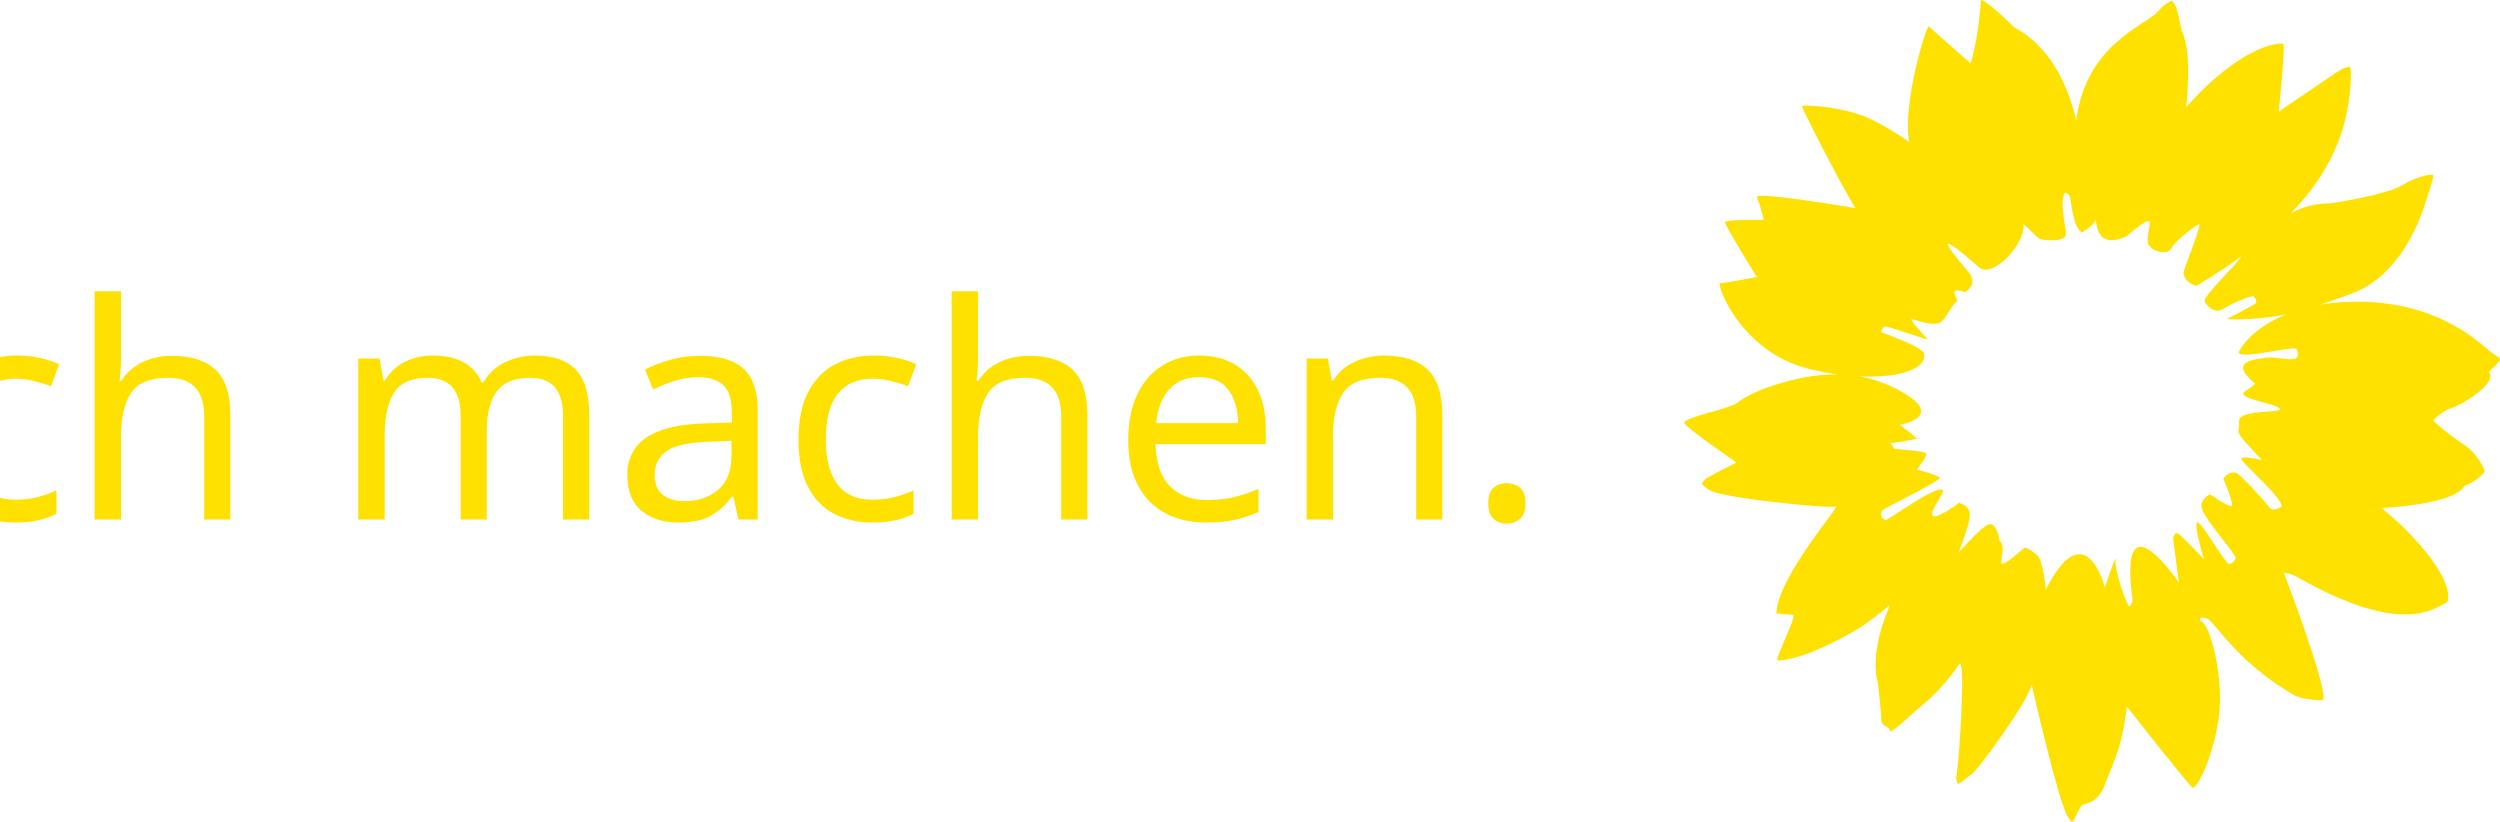
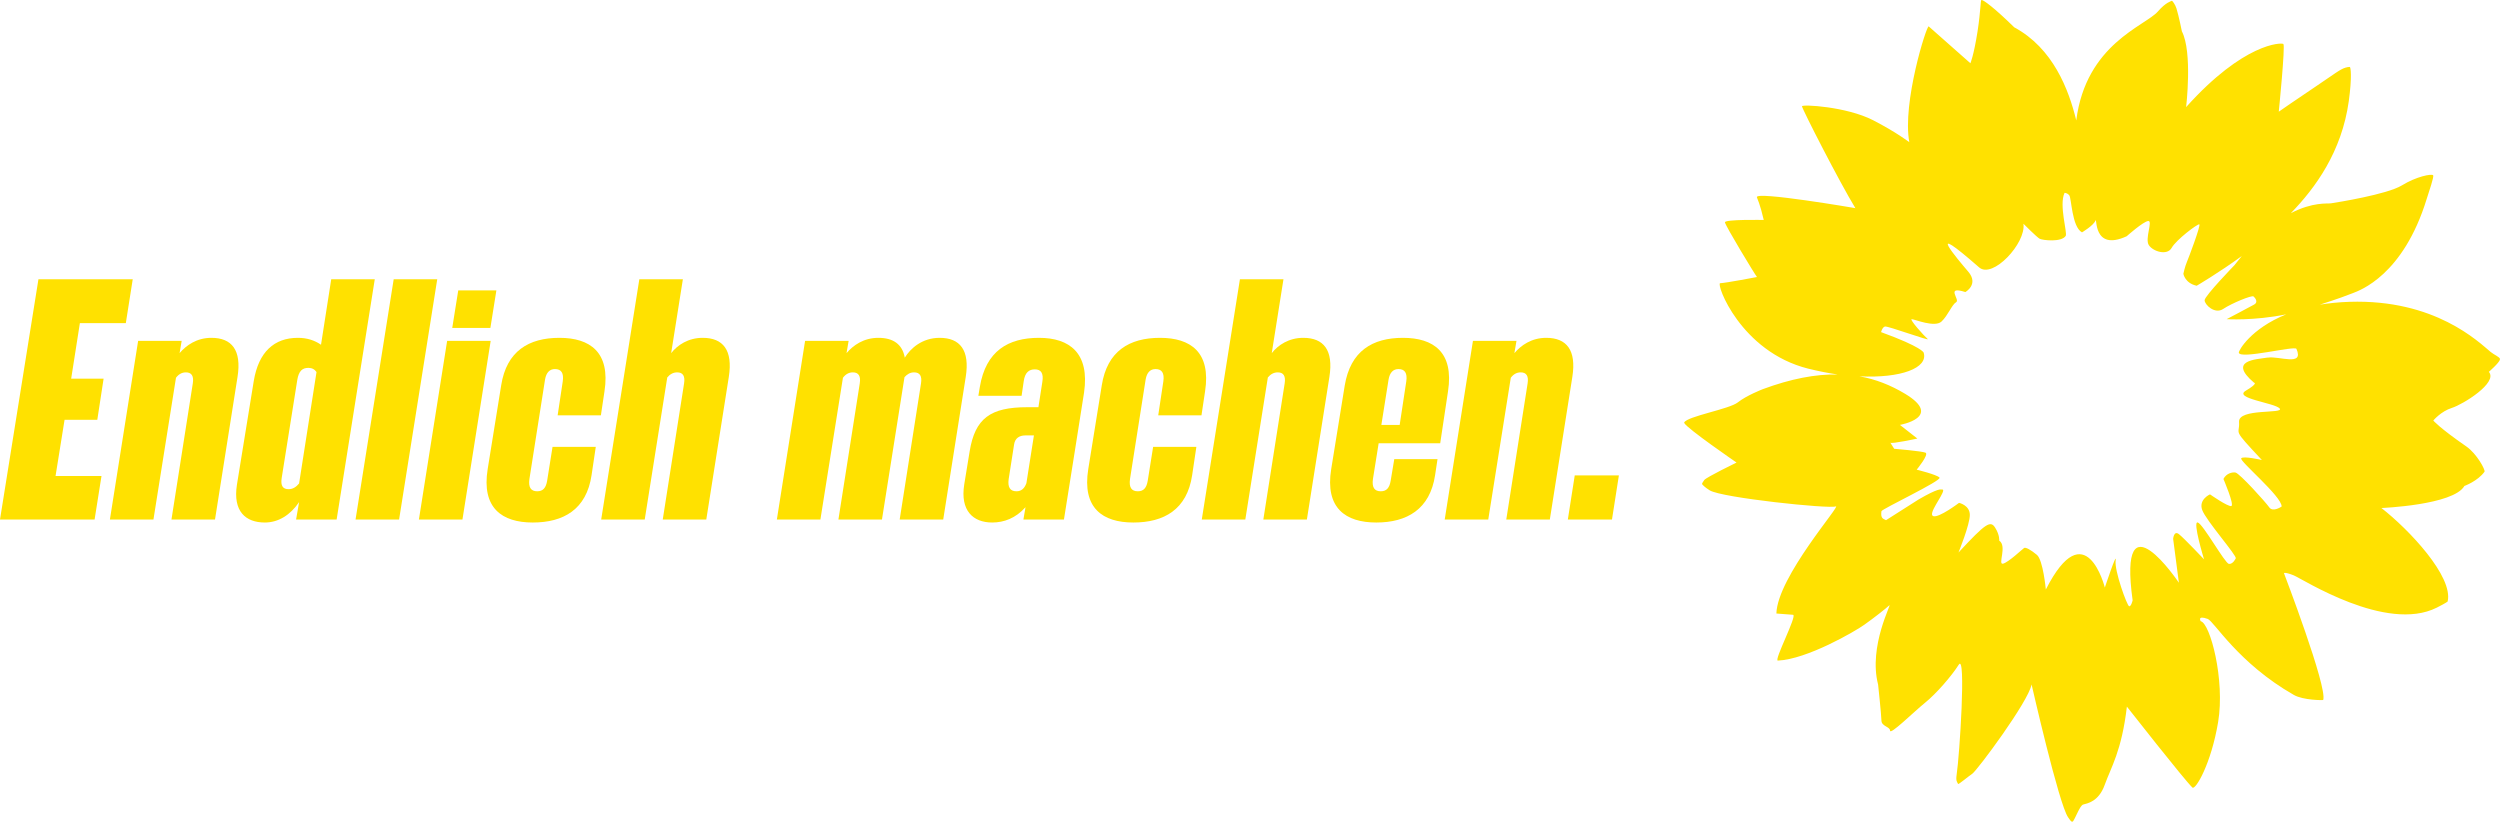
- <svg xmlns="http://www.w3.org/2000/svg" width="9193.37" height="3021.53" viewBox="0 0 9193.37 3021.53" id="svg2" version="1.1">
+ <svg xmlns="http://www.w3.org/2000/svg" version="1.1" id="svg2" viewBox="0 0 9193.37 3021.53" height="3021.53" width="9193.37">
  <defs id="defs4">
-     <style id="style4140" type="text/css">
+     <style type="text/css" id="style4140">
    .fil0 {fill:#47B5E7;fill-rule:nonzero}
    .fil2 {fill:#FEFEFE;fill-rule:nonzero}
    .fil1 {fill:#FFF225;fill-rule:nonzero}
   </style>
-     <style id="style4229" type="text/css">
+     <style type="text/css" id="style4229">
    .fil0 {fill:#FFF225;fill-rule:nonzero}
   </style>
  </defs>
-   <g id="layer1" transform="matrix(10,0,0,10,0,-7502.093)">
-     <g style="clip-rule:evenodd;fill-rule:evenodd;image-rendering:optimizeQuality;shape-rendering:geometricPrecision;text-rendering:geometricPrecision" id="g4240" transform="matrix(0.04221784,0,0,0.04221785,0.04221784,750.2513)">
+   <g transform="matrix(10,0,0,10,0,-7502.093)" id="layer1">
+     <g transform="matrix(0.04221784,0,0,0.04221785,0.04221784,750.2513)" id="g4240" style="clip-rule:evenodd;fill-rule:evenodd;image-rendering:optimizeQuality;shape-rendering:geometricPrecision;text-rendering:geometricPrecision">
      <g id="Layer_x0020_1-4">
-         <g transform="translate(14652.874)" id="g851">
-           <path style="fill:#ffe100;fill-opacity:1;fill-rule:nonzero" class="fil0" d="m 7122.155,3126 c -3,-18 -49,-35 -81,-61 -106,-88 -485,-461 -1230,-437 -94,3 -180,12 -259,25 159,-51 241,-82 289,-101 58,-23 438,-153 643,-822 17,-57 67,-195 55,-205 -15,-13 -143,10 -272,89 -130,79 -565,148 -617,156 -30,5 -158,-14 -350,86 215,-221 444,-536 505,-977 29,-212 17,-298 8,-297 -13,1 -20,1 -36,6 -48,14 -97,55 -255,161 -159,106 -327,223 -327,223 0,0 58,-576 40,-590 -18,-13 -345,-10 -847,550 0,0 57,-479 -37,-660 0,0 -26,-131 -47,-199 -10,-34 -37,-70 -41,-67 -5,4 -50,11 -121,93 -111,127 -626,282 -711,949 -65,-269 -202,-629 -540,-811 -178,-174 -264,-235 -283,-238 h -3 c 0,0 0,0 0,0 -9,4 -5,87 -34,275 -33,210 -62,276 -62,276 0,0 -354,-312 -363,-321 -17,-16 -233,668 -169,1009 0,0 -112,-87 -316,-192 -232,-119 -621,-140 -619,-121 5,31 329,664 465,887 0,0 -873,-150 -858,-95 5,18 26,52 60,198 0,0 -343,-7 -338,21 5,32 260,453 279,476 0,0 -265,51 -321,54 -38,2 177,596 767,744 89,22 175,39 257,51 -193,-4 -407,37 -653,128 0,0 -142,55 -217,115 -74,59 -441,121 -467,175 v 4 c 23,48 456,345 456,345 0,0 -263,128 -281,152 -12,17 -22,32 -19,36 3,5 21,26 66,54 105,65 1040,163 1098,140 57,-23 -508,613 -517,933 0,0 93,7 145,11 40,3 -170,401 -132,399 254,-11 675,-256 754,-313 79,-56 187,-140 216,-168 29,-27 -184,354 -97,690 0,0 28,260 29,313 1,52 75,53 75,88 -1,43 206,-163 304,-242 98,-79 231,-232 295,-333 64,-101 7,789 -19,960 -8,55 4,61 13,80 3,6 94,-70 123,-89 43,-29 489,-628 517,-778 0,0 238,1045 318,1157 12,16 22,34 32,38 h 7 c 2,-1 4,-3 6,-6 24,-37 59,-135 86,-143 34,-10 135,-23 188,-172 53,-149 148,-294 193,-681 0,0 506,645 571,705 26,24 163,-205 224,-572 61,-367 -70,-860 -152,-877 0,0 -34,-54 61,-20 55,20 265,385 750,662 82,47 255,47 256,44 39,-109 -342,-1105 -342,-1105 0,0 9,-11 86,20 76,31 804,502 1245,281 89,-45 95,-54 95,-54 51,-217 -338,-628 -577,-814 0,0 627,-25 723,-192 0,0 116,-42 175,-124 10,-14 -67,-157 -158,-220 -237,-164 -288,-226 -288,-226 0,0 66,-80 162,-110 96,-30 404,-220 322,-314 0,0 93,-81 96,-107 v -2 0 z m -2027,-12 c -97,16 -346,22 -116,218 0,0 42,3 -71,70 -113,67 252,106 295,155 43,49 -362,-4 -354,117 8,122 -70,45 199,332 0,0 -162,-38 -180,-15 -19,23 354,332 352,420 0,0 -76,53 -108,7 -32,-46 -258,-296 -294,-303 -28,-5 -80,7 -105,56 0,0 99,230 68,236 -31,6 -185,-102 -185,-102 0,0 -101,44 -68,136 33,92 308,403 292,422 0,0 -23,51 -59,48 -35,-4 -225,-348 -272,-361 -47,-13 55,321 55,321 0,0 -171,-181 -217,-218 -46,-38 -52,40 -52,40 l 50,382 c 0,0 -534,-796 -403,153 0,0 -12,54 -30,52 -18,-2 -131,-314 -118,-400 13,-86 -94,237 -94,237 0,0 -167,-665 -514,17 0,0 -24,-258 -78,-302 -53,-44 -97,-68 -111,-60 -13,8 -136,125 -184,137 -48,11 38,-154 -33,-201 0,0 6,-46 -35,-112 -41,-66 -81,-42 -320,216 0,0 100,-244 99,-329 -1,-84 -94,-104 -94,-104 0,0 -174,132 -224,116 -51,-16 83,-178 86,-223 1,-14 -19,-9 -19,-9 0,0 -21,-15 -196,87 l -283,180 c -21,-13 -49,-10 -40,-78 2,-19 529,-267 506,-293 -23,-26 -199,-69 -199,-69 0,0 110,-133 77,-148 -33,-14 -273,-34 -273,-34 0,0 -42,-66 -33,-53 8,13 235,-36 235,-36 l -152,-119 c 0,0 383,-67 45,-271 -125,-75 -256,-127 -397,-152 361,18 600,-73 559,-206 0,0 -11,-48 -371,-179 0,0 10,-43 34,-49 24,-6 398,131 372,109 -27,-22 -164,-174 -139,-173 25,1 200,75 259,21 56,-52 91,-148 128,-169 37,-21 -98,-145 80,-88 0,0 120,-67 25,-178 -95,-111 -395,-466 95,-37 117,103 410,-210 386,-380 0,0 117,118 142,131 25,13 189,32 226,-25 17,-26 -60,-268 -10,-375 0,0 21,-2 41,21 20,23 22,275 111,323 0,0 100,-59 117,-102 17,-44 -27,273 272,136 0,0 146,-130 188,-133 42,-4 -31,154 5,210 37,56 160,94 199,24 39,-70 226,-211 241,-205 15,6 -95,298 -108,327 -18,42 -31,104 -31,104 0,0 14,82 116,104 0,0 193,-113 393,-259 -21,25 -42,52 -64,80 0,0 -259,267 -260,305 0,39 89,125 162,76 73,-49 248,-121 264,-109 15,13 43,49 7,70 -37,21 -241,128 -241,128 0,0 233,16 519,-42 -309,125 -416,316 -413,334 9,61 489,-63 502,-33 69,156 -152,60 -249,76 z" id="path4233" />
-           <text xml:space="preserve" style="font-style:normal;font-variant:normal;font-weight:normal;font-stretch:normal;font-size:2615.701px;line-height:1226.11px;font-family:'DIN 1451 Mittelschrift';-inkscape-font-specification:'DIN 1451 Mittelschrift';text-align:center;letter-spacing:0px;word-spacing:0px;text-anchor:middle;fill:#ffe100;fill-opacity:1;stroke:none;stroke-width:49.044" x="-7516.956" y="4524.171" id="text820">
-             <tspan id="tspan818" x="-7516.955" y="4524.171" style="font-style:normal;font-variant:normal;font-weight:normal;font-stretch:normal;font-family:BereitBold;-inkscape-font-specification:BereitBold;fill:#ffe100;fill-opacity:1;stroke-width:49.044">Endlich machen.</tspan>
-           </text>
+         <g id="g851" transform="translate(14652.874)">
+           <path id="path4233" d="m 7122.155,3126 c -3,-18 -49,-35 -81,-61 -106,-88 -485,-461 -1230,-437 -94,3 -180,12 -259,25 159,-51 241,-82 289,-101 58,-23 438,-153 643,-822 17,-57 67,-195 55,-205 -15,-13 -143,10 -272,89 -130,79 -565,148 -617,156 -30,5 -158,-14 -350,86 215,-221 444,-536 505,-977 29,-212 17,-298 8,-297 -13,1 -20,1 -36,6 -48,14 -97,55 -255,161 -159,106 -327,223 -327,223 0,0 58,-576 40,-590 -18,-13 -345,-10 -847,550 0,0 57,-479 -37,-660 0,0 -26,-131 -47,-199 -10,-34 -37,-70 -41,-67 -5,4 -50,11 -121,93 -111,127 -626,282 -711,949 -65,-269 -202,-629 -540,-811 -178,-174 -264,-235 -283,-238 h -3 c 0,0 0,0 0,0 -9,4 -5,87 -34,275 -33,210 -62,276 -62,276 0,0 -354,-312 -363,-321 -17,-16 -233,668 -169,1009 0,0 -112,-87 -316,-192 -232,-119 -621,-140 -619,-121 5,31 329,664 465,887 0,0 -873,-150 -858,-95 5,18 26,52 60,198 0,0 -343,-7 -338,21 5,32 260,453 279,476 0,0 -265,51 -321,54 -38,2 177,596 767,744 89,22 175,39 257,51 -193,-4 -407,37 -653,128 0,0 -142,55 -217,115 -74,59 -441,121 -467,175 v 4 c 23,48 456,345 456,345 0,0 -263,128 -281,152 -12,17 -22,32 -19,36 3,5 21,26 66,54 105,65 1040,163 1098,140 57,-23 -508,613 -517,933 0,0 93,7 145,11 40,3 -170,401 -132,399 254,-11 675,-256 754,-313 79,-56 187,-140 216,-168 29,-27 -184,354 -97,690 0,0 28,260 29,313 1,52 75,53 75,88 -1,43 206,-163 304,-242 98,-79 231,-232 295,-333 64,-101 7,789 -19,960 -8,55 4,61 13,80 3,6 94,-70 123,-89 43,-29 489,-628 517,-778 0,0 238,1045 318,1157 12,16 22,34 32,38 h 7 c 2,-1 4,-3 6,-6 24,-37 59,-135 86,-143 34,-10 135,-23 188,-172 53,-149 148,-294 193,-681 0,0 506,645 571,705 26,24 163,-205 224,-572 61,-367 -70,-860 -152,-877 0,0 -34,-54 61,-20 55,20 265,385 750,662 82,47 255,47 256,44 39,-109 -342,-1105 -342,-1105 0,0 9,-11 86,20 76,31 804,502 1245,281 89,-45 95,-54 95,-54 51,-217 -338,-628 -577,-814 0,0 627,-25 723,-192 0,0 116,-42 175,-124 10,-14 -67,-157 -158,-220 -237,-164 -288,-226 -288,-226 0,0 66,-80 162,-110 96,-30 404,-220 322,-314 0,0 93,-81 96,-107 v -2 0 z m -2027,-12 c -97,16 -346,22 -116,218 0,0 42,3 -71,70 -113,67 252,106 295,155 43,49 -362,-4 -354,117 8,122 -70,45 199,332 0,0 -162,-38 -180,-15 -19,23 354,332 352,420 0,0 -76,53 -108,7 -32,-46 -258,-296 -294,-303 -28,-5 -80,7 -105,56 0,0 99,230 68,236 -31,6 -185,-102 -185,-102 0,0 -101,44 -68,136 33,92 308,403 292,422 0,0 -23,51 -59,48 -35,-4 -225,-348 -272,-361 -47,-13 55,321 55,321 0,0 -171,-181 -217,-218 -46,-38 -52,40 -52,40 l 50,382 c 0,0 -534,-796 -403,153 0,0 -12,54 -30,52 -18,-2 -131,-314 -118,-400 13,-86 -94,237 -94,237 0,0 -167,-665 -514,17 0,0 -24,-258 -78,-302 -53,-44 -97,-68 -111,-60 -13,8 -136,125 -184,137 -48,11 38,-154 -33,-201 0,0 6,-46 -35,-112 -41,-66 -81,-42 -320,216 0,0 100,-244 99,-329 -1,-84 -94,-104 -94,-104 0,0 -174,132 -224,116 -51,-16 83,-178 86,-223 1,-14 -19,-9 -19,-9 0,0 -21,-15 -196,87 l -283,180 c -21,-13 -49,-10 -40,-78 2,-19 529,-267 506,-293 -23,-26 -199,-69 -199,-69 0,0 110,-133 77,-148 -33,-14 -273,-34 -273,-34 0,0 -42,-66 -33,-53 8,13 235,-36 235,-36 l -152,-119 c 0,0 383,-67 45,-271 -125,-75 -256,-127 -397,-152 361,18 600,-73 559,-206 0,0 -11,-48 -371,-179 0,0 10,-43 34,-49 24,-6 398,131 372,109 -27,-22 -164,-174 -139,-173 25,1 200,75 259,21 56,-52 91,-148 128,-169 37,-21 -98,-145 80,-88 0,0 120,-67 25,-178 -95,-111 -395,-466 95,-37 117,103 410,-210 386,-380 0,0 117,118 142,131 25,13 189,32 226,-25 17,-26 -60,-268 -10,-375 0,0 21,-2 41,21 20,23 22,275 111,323 0,0 100,-59 117,-102 17,-44 -27,273 272,136 0,0 146,-130 188,-133 42,-4 -31,154 5,210 37,56 160,94 199,24 39,-70 226,-211 241,-205 15,6 -95,298 -108,327 -18,42 -31,104 -31,104 0,0 14,82 116,104 0,0 193,-113 393,-259 -21,25 -42,52 -64,80 0,0 -259,267 -260,305 0,39 89,125 162,76 73,-49 248,-121 264,-109 15,13 43,49 7,70 -37,21 -241,128 -241,128 0,0 233,16 519,-42 -309,125 -416,316 -413,334 9,61 489,-63 502,-33 69,156 -152,60 -249,76 z" class="fil0" style="fill:#ffe100;fill-opacity:1;fill-rule:nonzero" />
+           <g id="text820" style="font-style:normal;font-variant:normal;font-weight:normal;font-stretch:normal;font-size:2615.701px;line-height:1226.11px;font-family:'DIN 1451 Mittelschrift';-inkscape-font-specification:'DIN 1451 Mittelschrift';text-align:center;letter-spacing:0px;word-spacing:0px;text-anchor:middle;fill:#ffe100;fill-opacity:1;stroke:none;stroke-width:49.044" aria-label="Endlich machen.">
+             <path id="path825" style="font-style:normal;font-variant:normal;font-weight:normal;font-stretch:normal;font-family:BereitBold;-inkscape-font-specification:BereitBold;fill:#ffe100;fill-opacity:1;stroke-width:49.044" d="m -13497.734,2431.611 h -821.33 l -334.809,2092.561 h 823.945 l 60.162,-379.277 h -400.203 l 78.471,-489.136 h 285.112 l 54.929,-358.351 h -282.495 l 75.855,-483.905 h 400.202 z" />
+             <path id="path827" style="font-style:normal;font-variant:normal;font-weight:normal;font-stretch:normal;font-family:BereitBold;-inkscape-font-specification:BereitBold;fill:#ffe100;fill-opacity:1;stroke-width:49.044" d="m -12812.424,2941.672 c -128.169,0 -219.719,65.392 -277.264,133.401 l 18.31,-107.244 h -379.277 l -245.876,1556.342 h 379.277 l 196.177,-1234.611 c 23.541,-31.388 52.314,-47.083 86.318,-47.083 49.699,0 70.624,31.388 60.161,96.781 l -185.714,1184.912 h 379.276 l 196.178,-1242.458 c 36.62,-232.797 -49.698,-340.041 -227.566,-340.041 z" />
+             <path id="path829" style="font-style:normal;font-variant:normal;font-weight:normal;font-stretch:normal;font-family:BereitBold;-inkscape-font-specification:BereitBold;fill:#ffe100;fill-opacity:1;stroke-width:49.044" d="m -11857.694,3001.833 c -57.545,-39.236 -122.938,-60.161 -201.409,-60.161 -206.64,0 -342.656,122.938 -384.508,376.661 l -146.479,902.417 c -36.62,232.797 75.855,329.578 243.26,329.578 117.707,0 222.335,-65.392 298.19,-177.868 l -26.157,151.711 h 353.12 l 332.194,-2092.561 h -379.277 z m -282.495,1258.152 c -49.699,0 -70.624,-28.773 -60.161,-96.781 l 136.016,-855.334 c 13.079,-78.471 44.467,-104.628 96.781,-104.628 31.388,0 54.93,13.079 70.624,36.62 l -151.711,970.425 c -26.157,31.388 -54.929,49.698 -91.549,49.698 z" />
+             <path id="path831" style="font-style:normal;font-variant:normal;font-weight:normal;font-stretch:normal;font-family:BereitBold;-inkscape-font-specification:BereitBold;fill:#ffe100;fill-opacity:1;stroke-width:49.044" d="m -11556.891,4524.171 h 379.277 l 332.194,-2092.561 h -379.277 z" />
+             <path id="path833" style="font-style:normal;font-variant:normal;font-weight:normal;font-stretch:normal;font-family:BereitBold;-inkscape-font-specification:BereitBold;fill:#ffe100;fill-opacity:1;stroke-width:49.044" d="m -10382.445,2855.354 52.314,-326.963 h -332.194 l -52.314,326.963 z m -243.261,1668.817 245.876,-1556.342 h -379.276 l -245.876,1556.342 z" />
+             <path id="path835" style="font-style:normal;font-variant:normal;font-weight:normal;font-stretch:normal;font-family:BereitBold;-inkscape-font-specification:BereitBold;fill:#ffe100;fill-opacity:1;stroke-width:49.044" d="m -10013.635,4550.328 c 266.801,0 468.21,-112.475 512.677,-413.281 l 36.62,-245.876 h -376.661 l -47.083,295.574 c -10.463,62.777 -36.62,91.549 -86.318,91.549 -54.929,0 -78.471,-34.004 -68.008,-107.244 l 136.017,-865.797 c 10.463,-62.777 41.851,-91.55 86.318,-91.55 54.93,0 78.471,34.004 68.008,107.244 l -44.467,295.574 h 376.661 l 31.388,-209.256 c 52.314,-340.041 -125.554,-465.595 -392.355,-465.595 -266.801,0 -460.363,115.091 -507.446,413.281 l -117.706,729.78 c -54.93,340.041 125.553,465.595 392.355,465.595 z" />
+             <path id="path837" style="font-style:normal;font-variant:normal;font-weight:normal;font-stretch:normal;font-family:BereitBold;-inkscape-font-specification:BereitBold;fill:#ffe100;fill-opacity:1;stroke-width:49.044" d="m -8533.153,2941.672 c -125.554,0 -219.719,62.777 -274.649,133.401 l 102.012,-643.462 h -379.277 L -9417.26,4524.171 h 379.277 l 196.178,-1237.227 c 23.541,-28.773 52.314,-44.467 86.318,-44.467 49.698,0 70.624,31.388 60.161,96.781 l -185.715,1184.912 h 379.277 l 196.178,-1242.458 c 36.62,-232.797 -49.698,-340.041 -227.566,-340.041 z" />
+             <path id="path839" style="font-style:normal;font-variant:normal;font-weight:normal;font-stretch:normal;font-family:BereitBold;-inkscape-font-specification:BereitBold;fill:#ffe100;fill-opacity:1;stroke-width:49.044" d="m -6469.367,2941.672 c -151.711,0 -253.723,91.55 -303.421,172.636 -20.926,-117.707 -102.012,-172.636 -230.182,-172.636 -128.169,0 -219.719,65.392 -277.264,133.401 l 18.31,-107.244 h -379.277 l -245.876,1556.342 h 379.277 l 196.178,-1234.611 c 23.541,-31.388 52.314,-47.083 86.318,-47.083 49.698,0 70.624,31.388 60.161,96.781 l -185.715,1184.912 h 379.277 l 196.178,-1239.842 c 23.541,-26.157 49.698,-41.851 83.702,-41.851 49.698,0 70.624,31.388 60.161,96.781 l -185.715,1184.912 h 379.277 l 196.178,-1242.458 c 36.62,-232.797 -49.698,-340.041 -227.566,-340.041 z" />
+             <path id="path841" style="font-style:normal;font-variant:normal;font-weight:normal;font-stretch:normal;font-family:BereitBold;-inkscape-font-specification:BereitBold;fill:#ffe100;fill-opacity:1;stroke-width:49.044" d="m -5603.576,2941.672 c -269.417,0 -462.979,115.091 -515.293,426.359 l -13.079,78.471 h 376.661 l 18.31,-125.554 c 10.463,-78.471 47.083,-104.628 96.781,-104.628 52.314,0 78.471,31.388 65.392,109.859 l -34.004,219.719 h -96.781 c -321.731,0 -455.132,96.781 -502.215,384.508 l -47.083,287.727 c -36.62,227.566 75.855,332.194 243.26,332.194 102.012,0 204.025,-36.62 290.343,-133.401 l -18.31,107.244 h 353.12 c 23.541,-138.632 164.789,-1043.665 175.252,-1106.441 49.698,-342.657 -125.554,-476.058 -392.355,-476.058 z m -196.178,1336.623 c -54.93,0 -78.471,-34.004 -68.008,-107.244 l 47.083,-300.806 c 7.847,-54.93 47.083,-78.471 96.781,-78.471 h 75.855 l -65.392,415.897 c -18.31,49.698 -47.083,70.624 -86.318,70.624 z" />
+             <path id="path843" style="font-style:normal;font-variant:normal;font-weight:normal;font-stretch:normal;font-family:BereitBold;-inkscape-font-specification:BereitBold;fill:#ffe100;fill-opacity:1;stroke-width:49.044" d="m -4782.248,4550.328 c 266.801,0 468.21,-112.475 512.677,-413.281 l 36.62,-245.876 h -376.661 l -47.083,295.574 c -10.463,62.777 -36.62,91.549 -86.318,91.549 -54.93,0 -78.471,-34.004 -68.008,-107.244 l 136.017,-865.797 c 10.463,-62.777 41.851,-91.55 86.318,-91.55 54.93,0 78.471,34.004 68.008,107.244 l -44.467,295.574 h 376.661 l 31.388,-209.256 c 52.314,-340.041 -125.554,-465.595 -392.355,-465.595 -266.801,0 -460.363,115.091 -507.446,413.281 l -117.707,729.78 c -54.93,340.041 125.554,465.595 392.355,465.595 z" />
+             <path id="path845" style="font-style:normal;font-variant:normal;font-weight:normal;font-stretch:normal;font-family:BereitBold;-inkscape-font-specification:BereitBold;fill:#ffe100;fill-opacity:1;stroke-width:49.044" d="m -3301.766,2941.672 c -125.554,0 -219.719,62.777 -274.649,133.401 l 102.012,-643.462 h -379.277 l -332.194,2092.561 h 379.277 l 196.178,-1237.227 c 23.541,-28.773 52.314,-44.467 86.318,-44.467 49.698,0 70.624,31.388 60.161,96.781 l -185.715,1184.912 h 379.277 l 196.178,-1242.458 c 36.62,-232.797 -49.698,-340.041 -227.566,-340.041 z" />
+             <path id="path847" style="font-style:normal;font-variant:normal;font-weight:normal;font-stretch:normal;font-family:BereitBold;-inkscape-font-specification:BereitBold;fill:#ffe100;fill-opacity:1;stroke-width:49.044" d="m -2433.354,2941.672 c -266.801,0 -457.748,115.091 -507.446,415.897 l -117.707,727.165 c -54.93,340.041 125.554,465.595 392.355,465.595 266.801,0 468.211,-115.091 512.677,-413.281 l 20.926,-138.632 h -376.661 l -31.388,188.331 c -10.463,62.777 -36.62,91.549 -86.318,91.549 -54.93,0 -78.471,-34.004 -68.008,-107.244 l 49.698,-311.268 h 536.219 l 68.008,-452.516 c 52.314,-340.041 -125.554,-465.595 -392.355,-465.595 z m -125.554,363.582 c 10.463,-62.777 41.851,-91.55 86.318,-91.55 54.93,0 78.471,34.004 68.008,107.244 l -57.545,379.277 h -159.558 z" />
+             <path id="path849" style="font-style:normal;font-variant:normal;font-weight:normal;font-stretch:normal;font-family:BereitBold;-inkscape-font-specification:BereitBold;fill:#ffe100;fill-opacity:1;stroke-width:49.044" d="m -1185.669,2941.672 c -128.169,0 -219.719,65.392 -277.264,133.401 l 18.31,-107.244 h -379.277 l -245.876,1556.342 h 379.277 l 196.178,-1234.611 c 23.541,-31.388 52.314,-47.083 86.318,-47.083 49.698,0 70.624,31.388 60.161,96.781 l -185.715,1184.912 h 379.277 l 196.178,-1242.458 c 36.62,-232.797 -49.698,-340.041 -227.566,-340.041 z" />
+             <path id="path851" style="font-style:normal;font-variant:normal;font-weight:normal;font-stretch:normal;font-family:BereitBold;-inkscape-font-specification:BereitBold;fill:#ffe100;fill-opacity:1;stroke-width:49.044" d="m -612.831,4524.171 60.161,-384.508 h -384.508 l -60.161,384.508 z" />
+           </g>
        </g>
      </g>
    </g>
  </g>
</svg>
